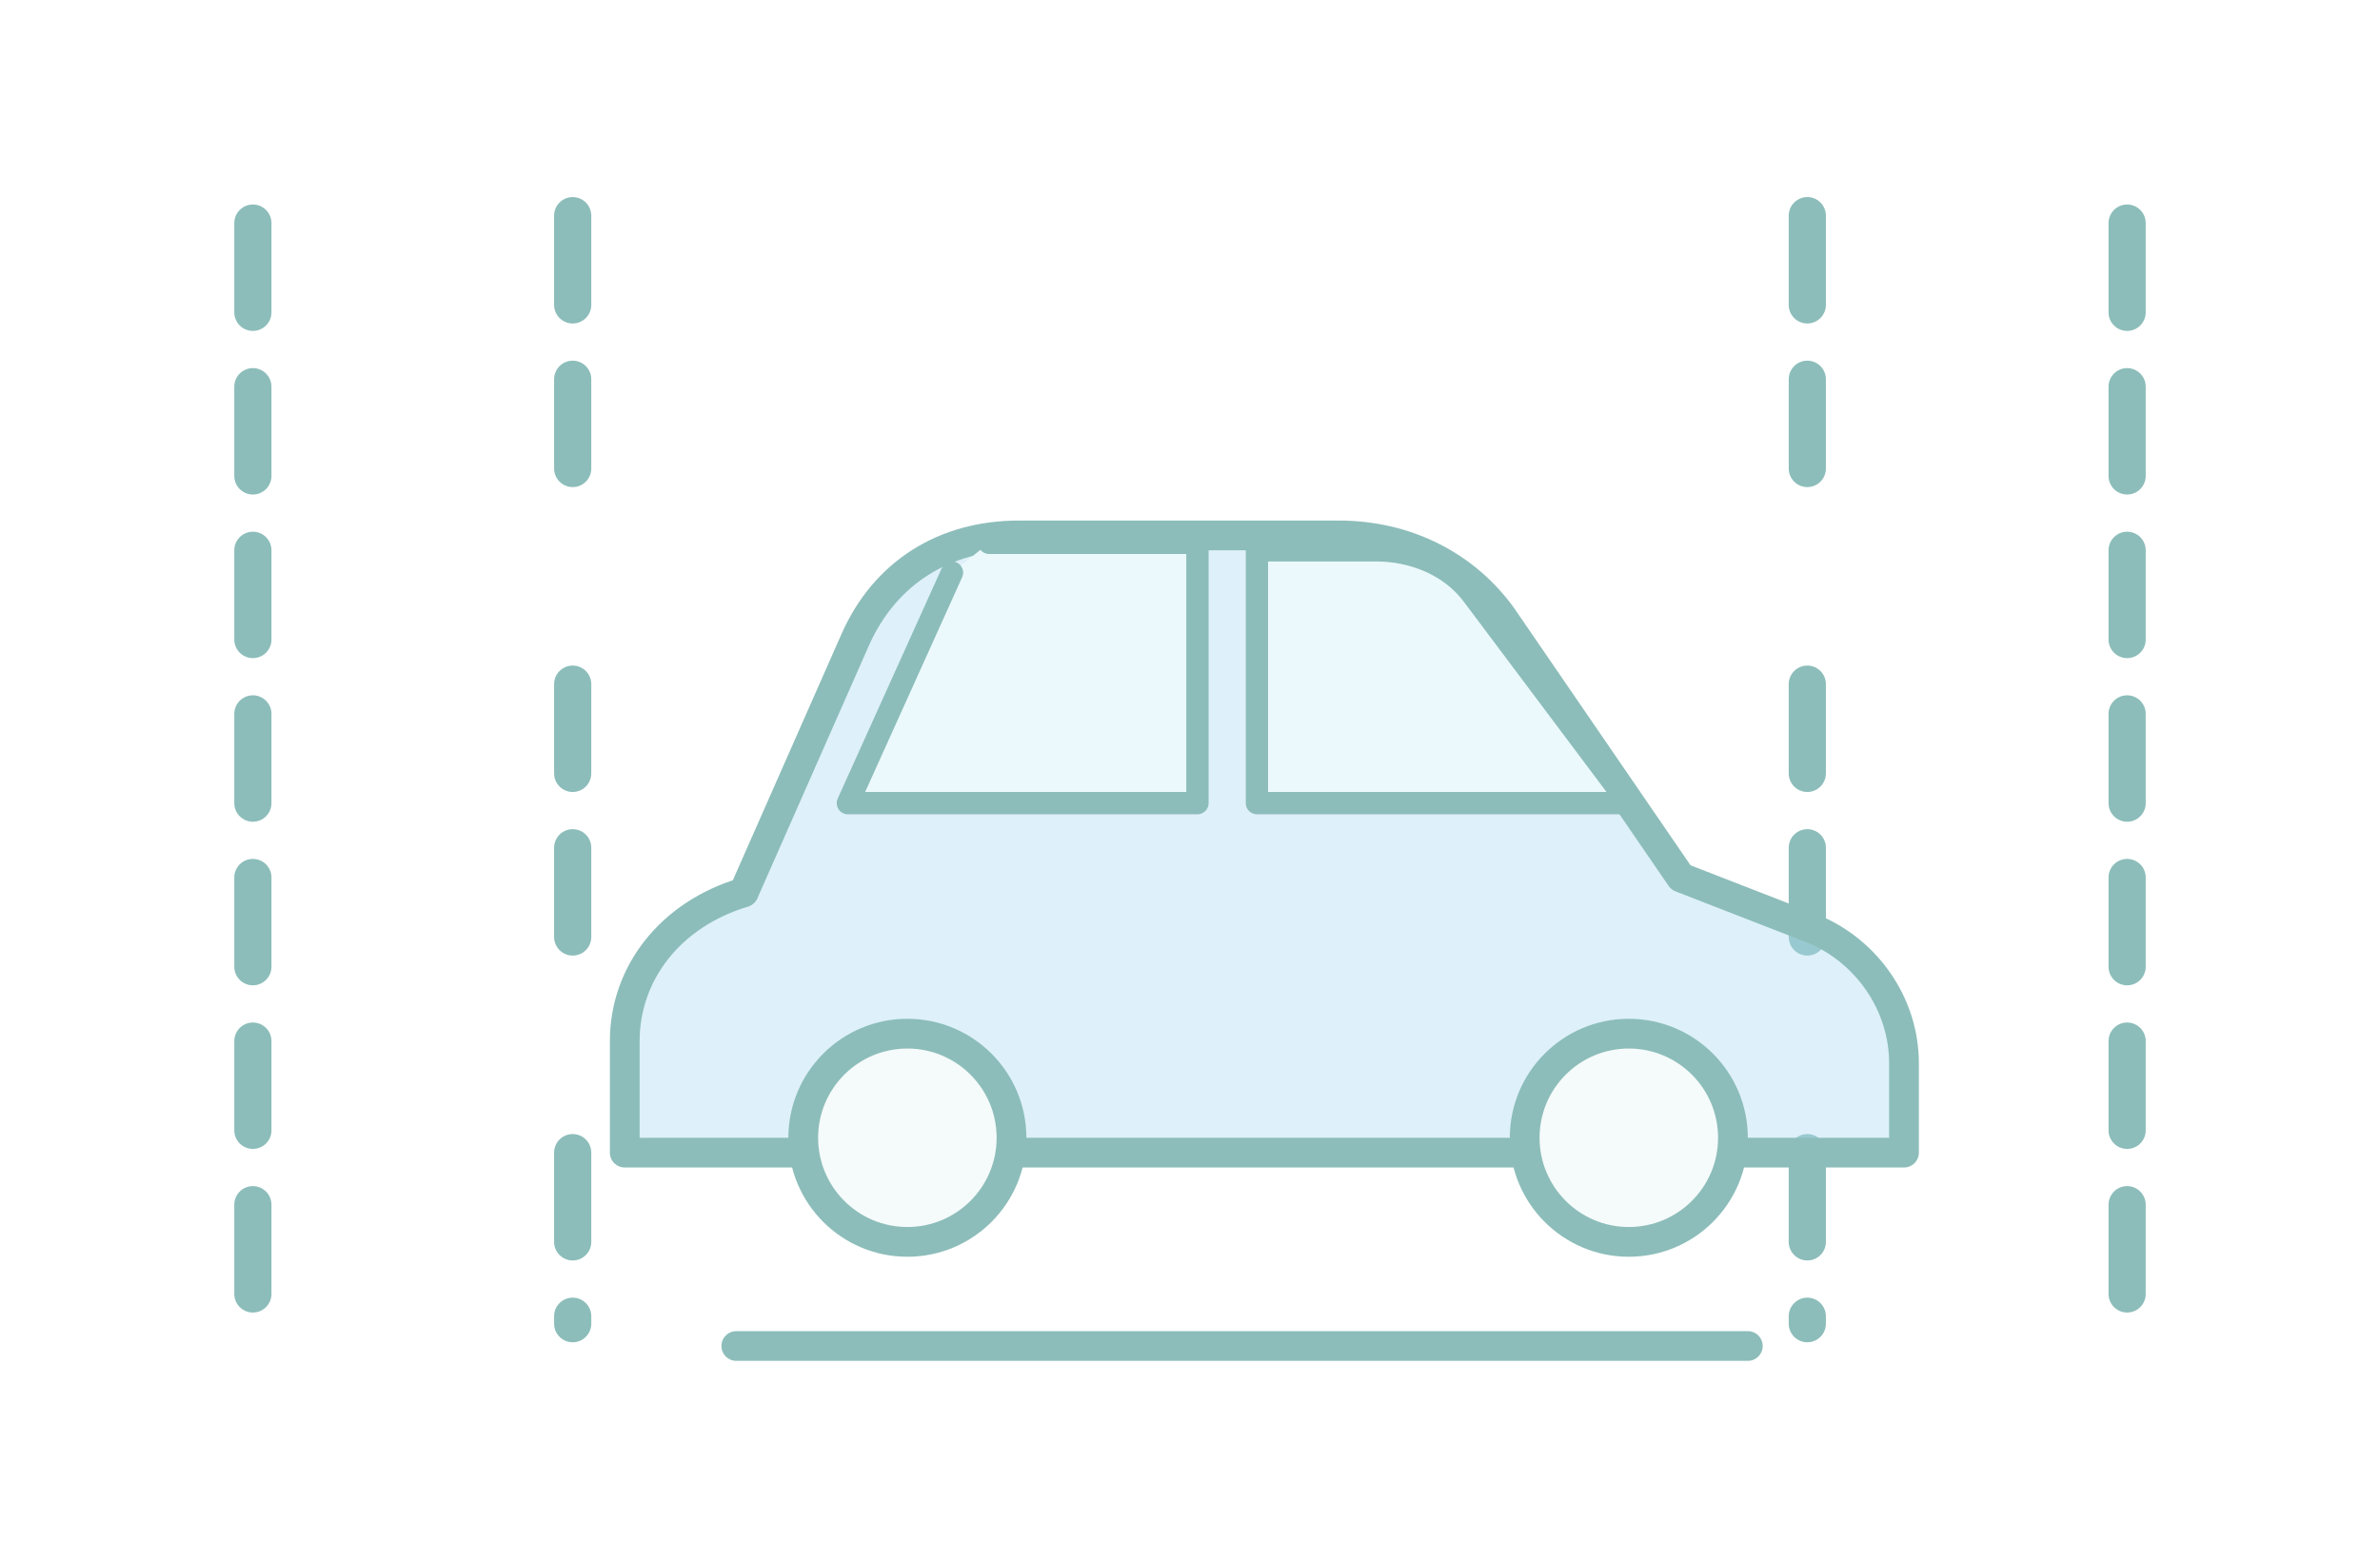
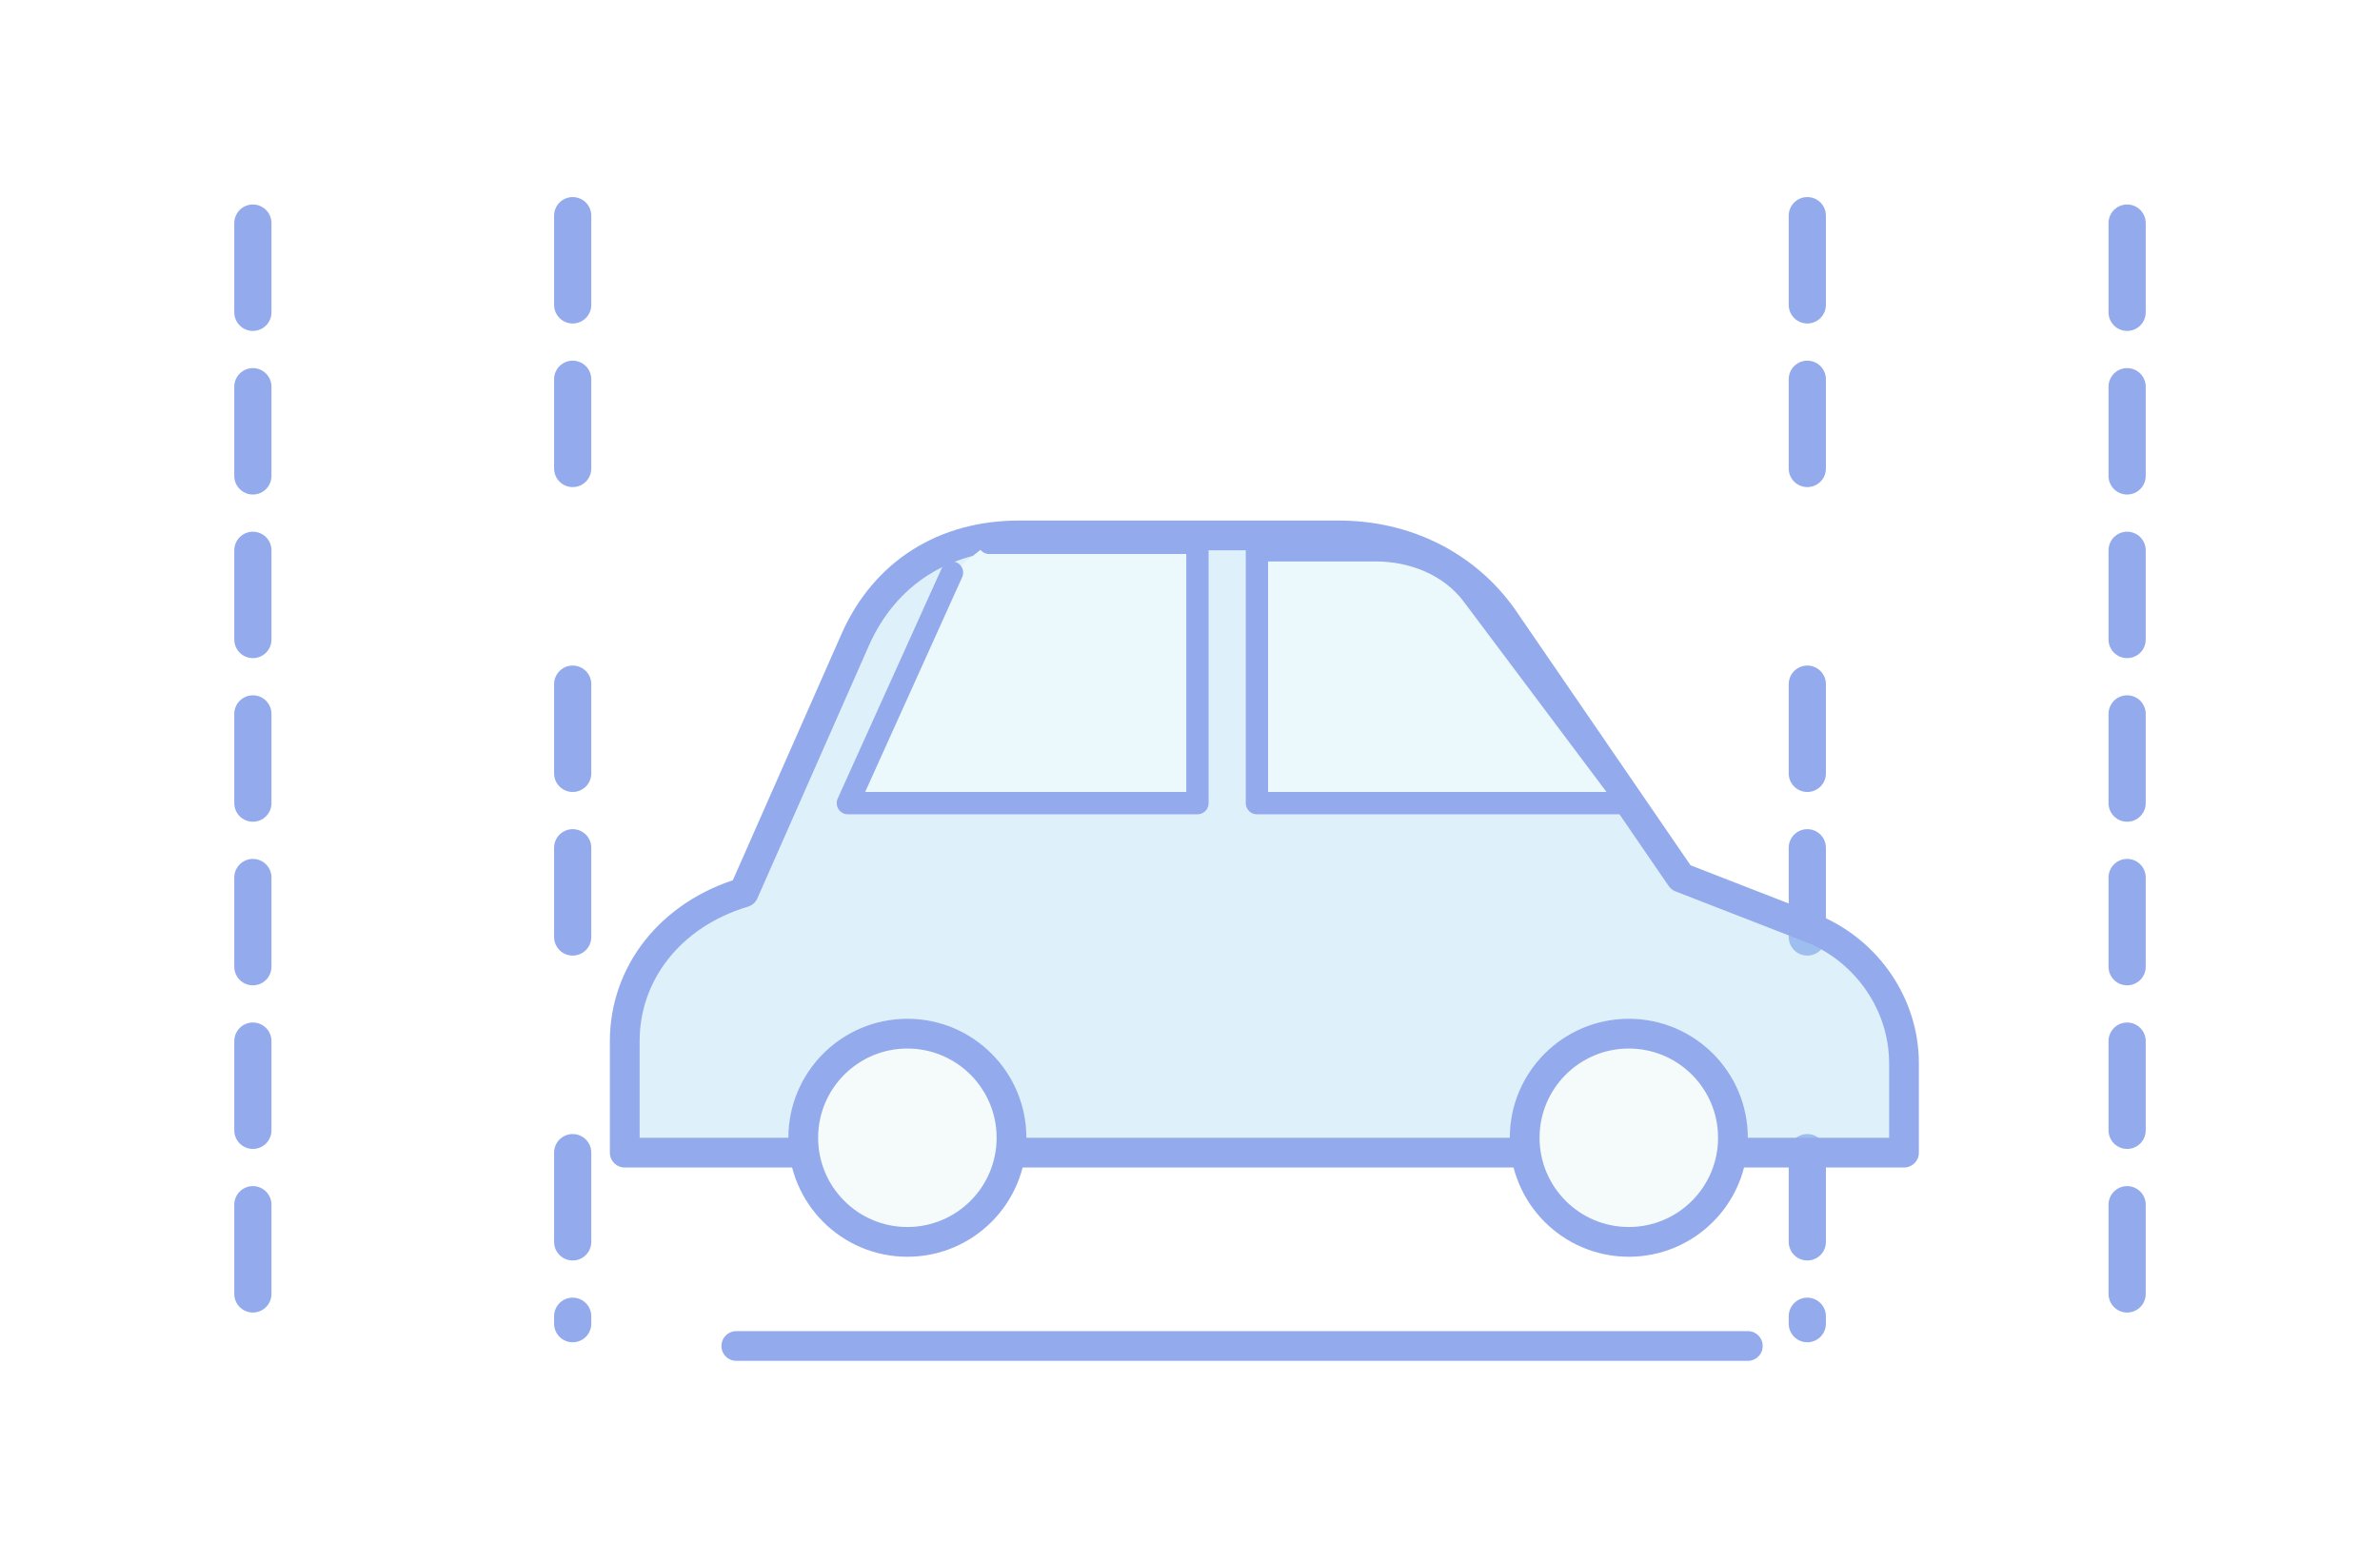
<svg xmlns="http://www.w3.org/2000/svg" viewBox="0 0 320 210" fill="none">
-   <g opacity=".48" stroke="#0F766E" stroke-linecap="round" stroke-linejoin="round">
+   <g opacity=".48" stroke="#1D4ED8" stroke-linecap="round" stroke-linejoin="round">
    <path d="M34 30v148m252-148v148M77 29v39m0 24v39m0 24v23m166-149v39m0 24v39m0 24v23" stroke-width="5" stroke-dasharray="12 10" />
    <path d="m100 120 15-34c4-9 12-14 22-14h43c9 0 17 4 22 11l24 35 18 7c7 3 12 10 12 18v12H84v-15c0-9 6-17 16-20Z" fill="#54B5E5" fill-opacity=".4" stroke-width="4" />
    <path d="m128 77-14 31h47V73h-28m36-1v36h50l-21-28c-3-4-8-6-13-6h-16Z" fill="#D7F2F8" stroke-width="3" />
    <circle cx="122" cy="153" r="14" fill="#EAF5F4" stroke-width="4" />
    <circle cx="219" cy="153" r="14" fill="#EAF5F4" stroke-width="4" />
    <path d="M99 181h136" stroke-width="4" />
  </g>
</svg>
